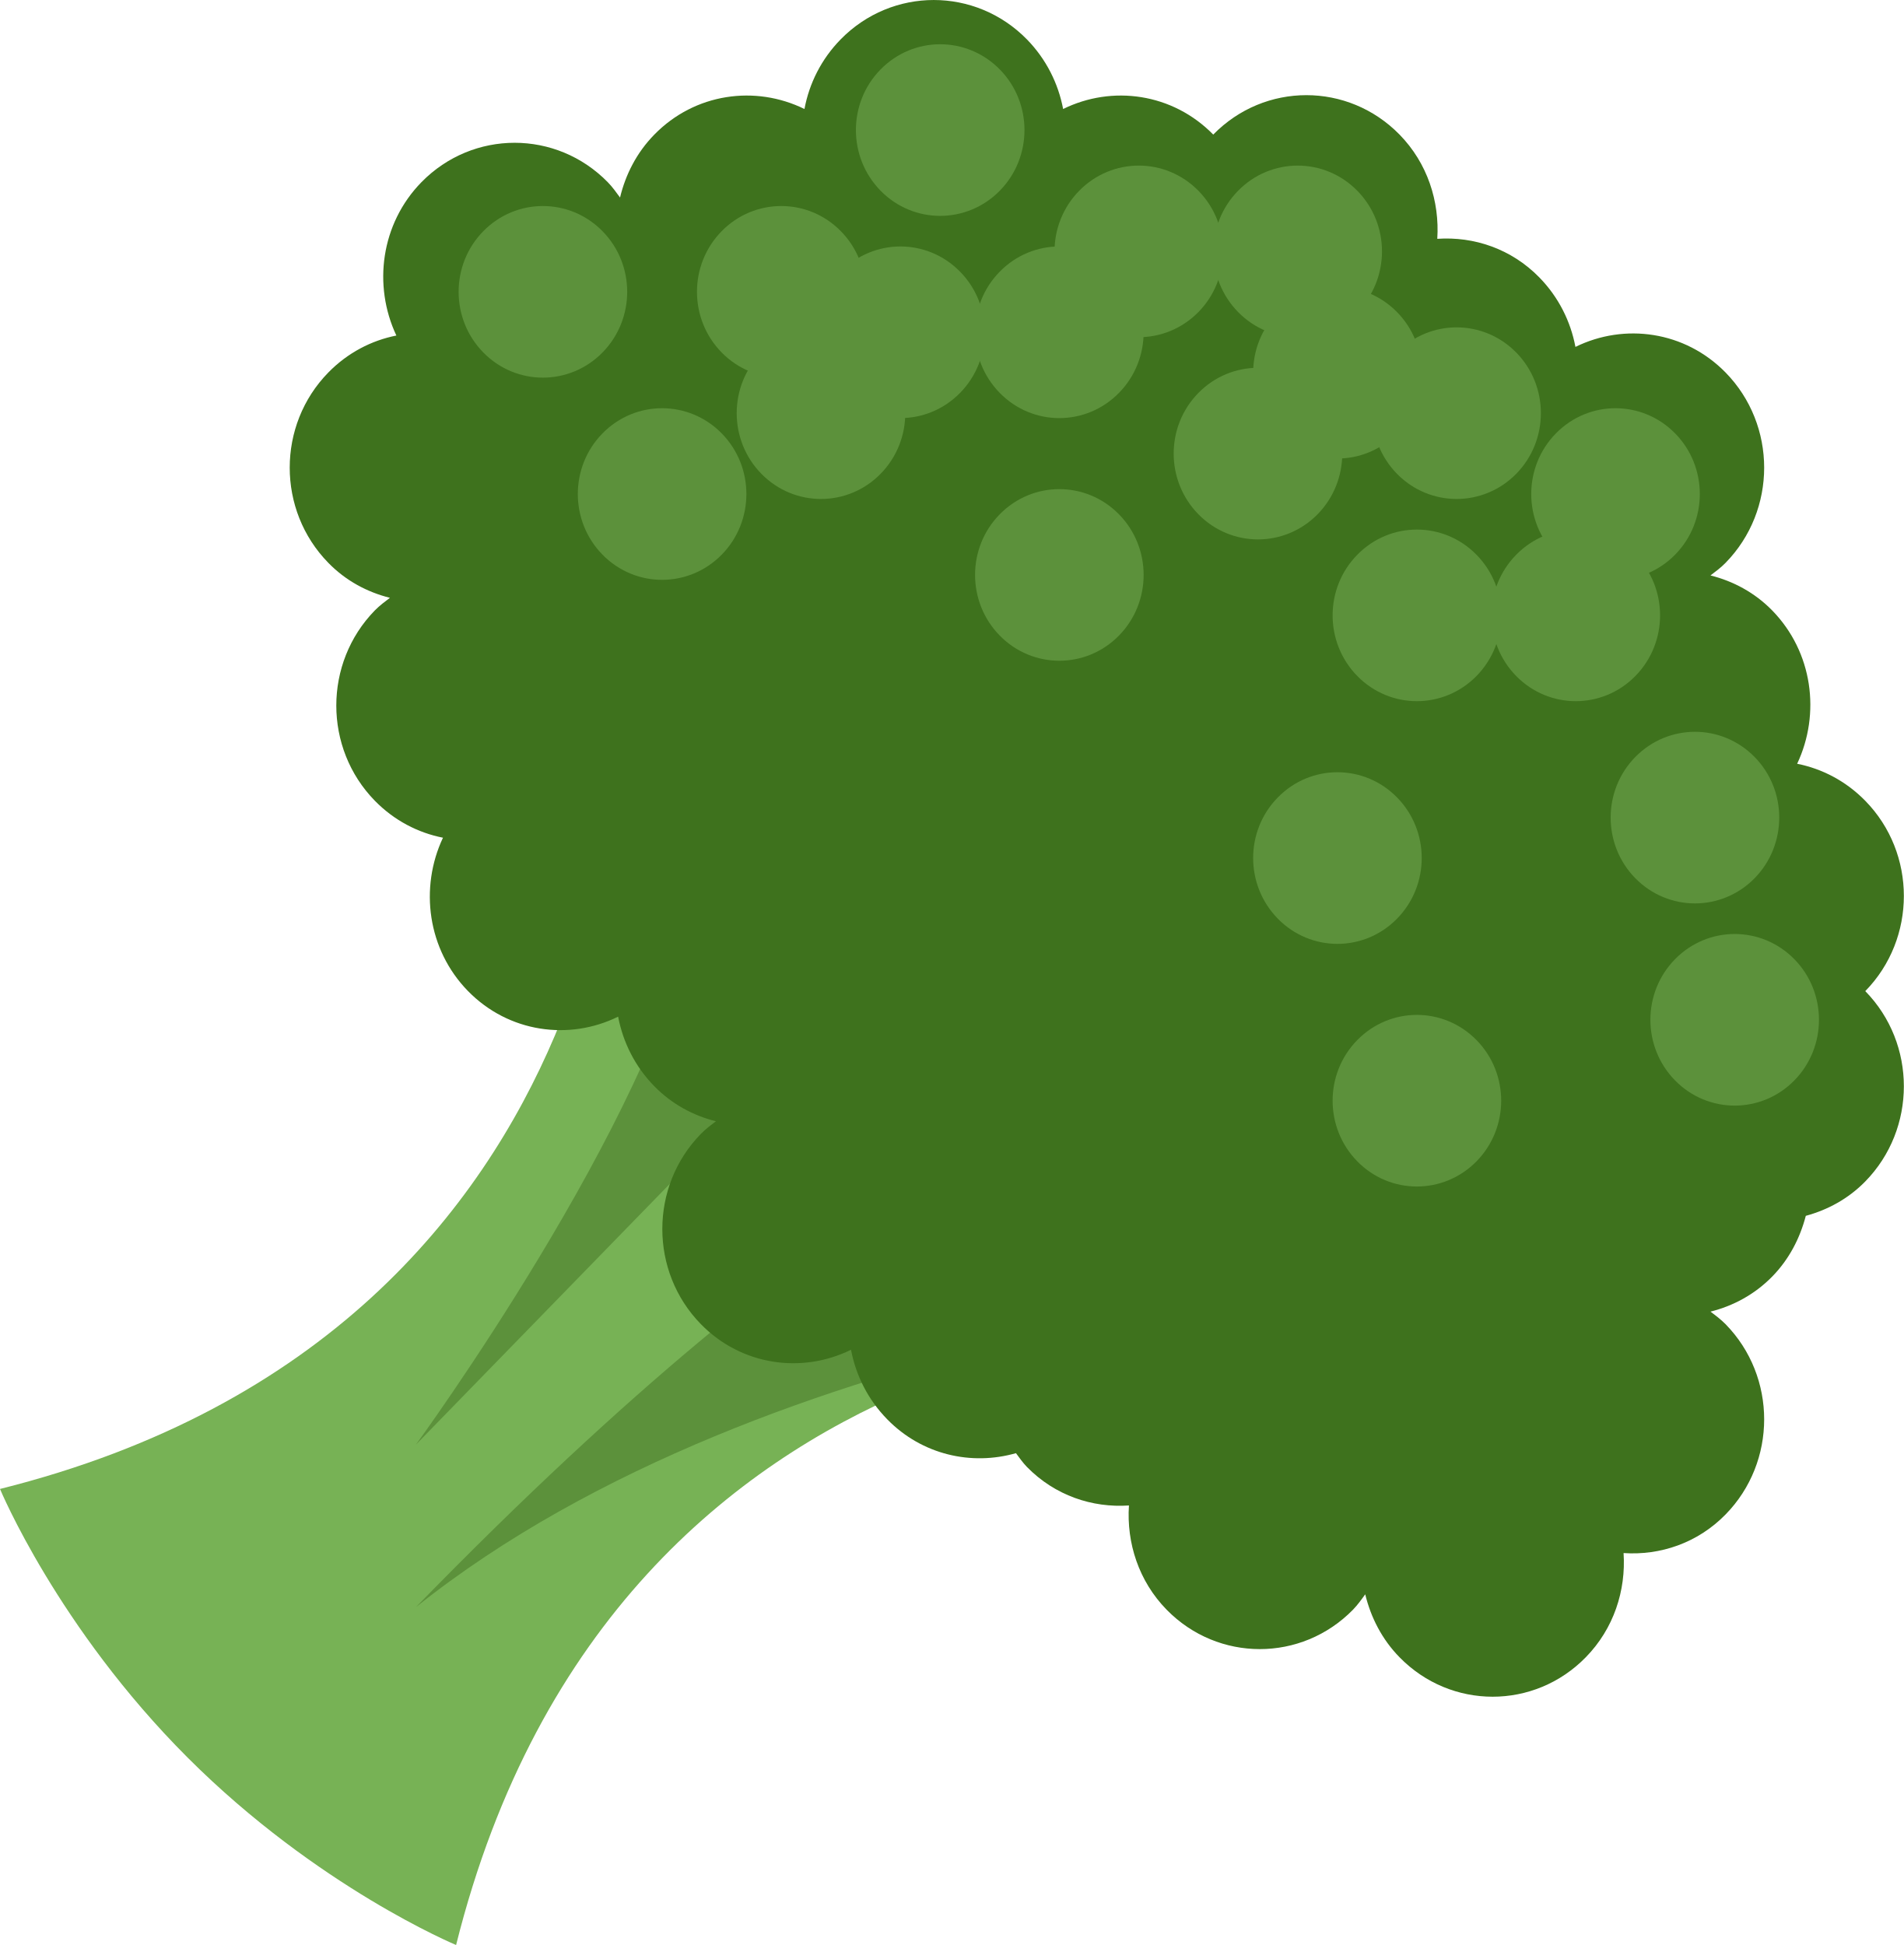
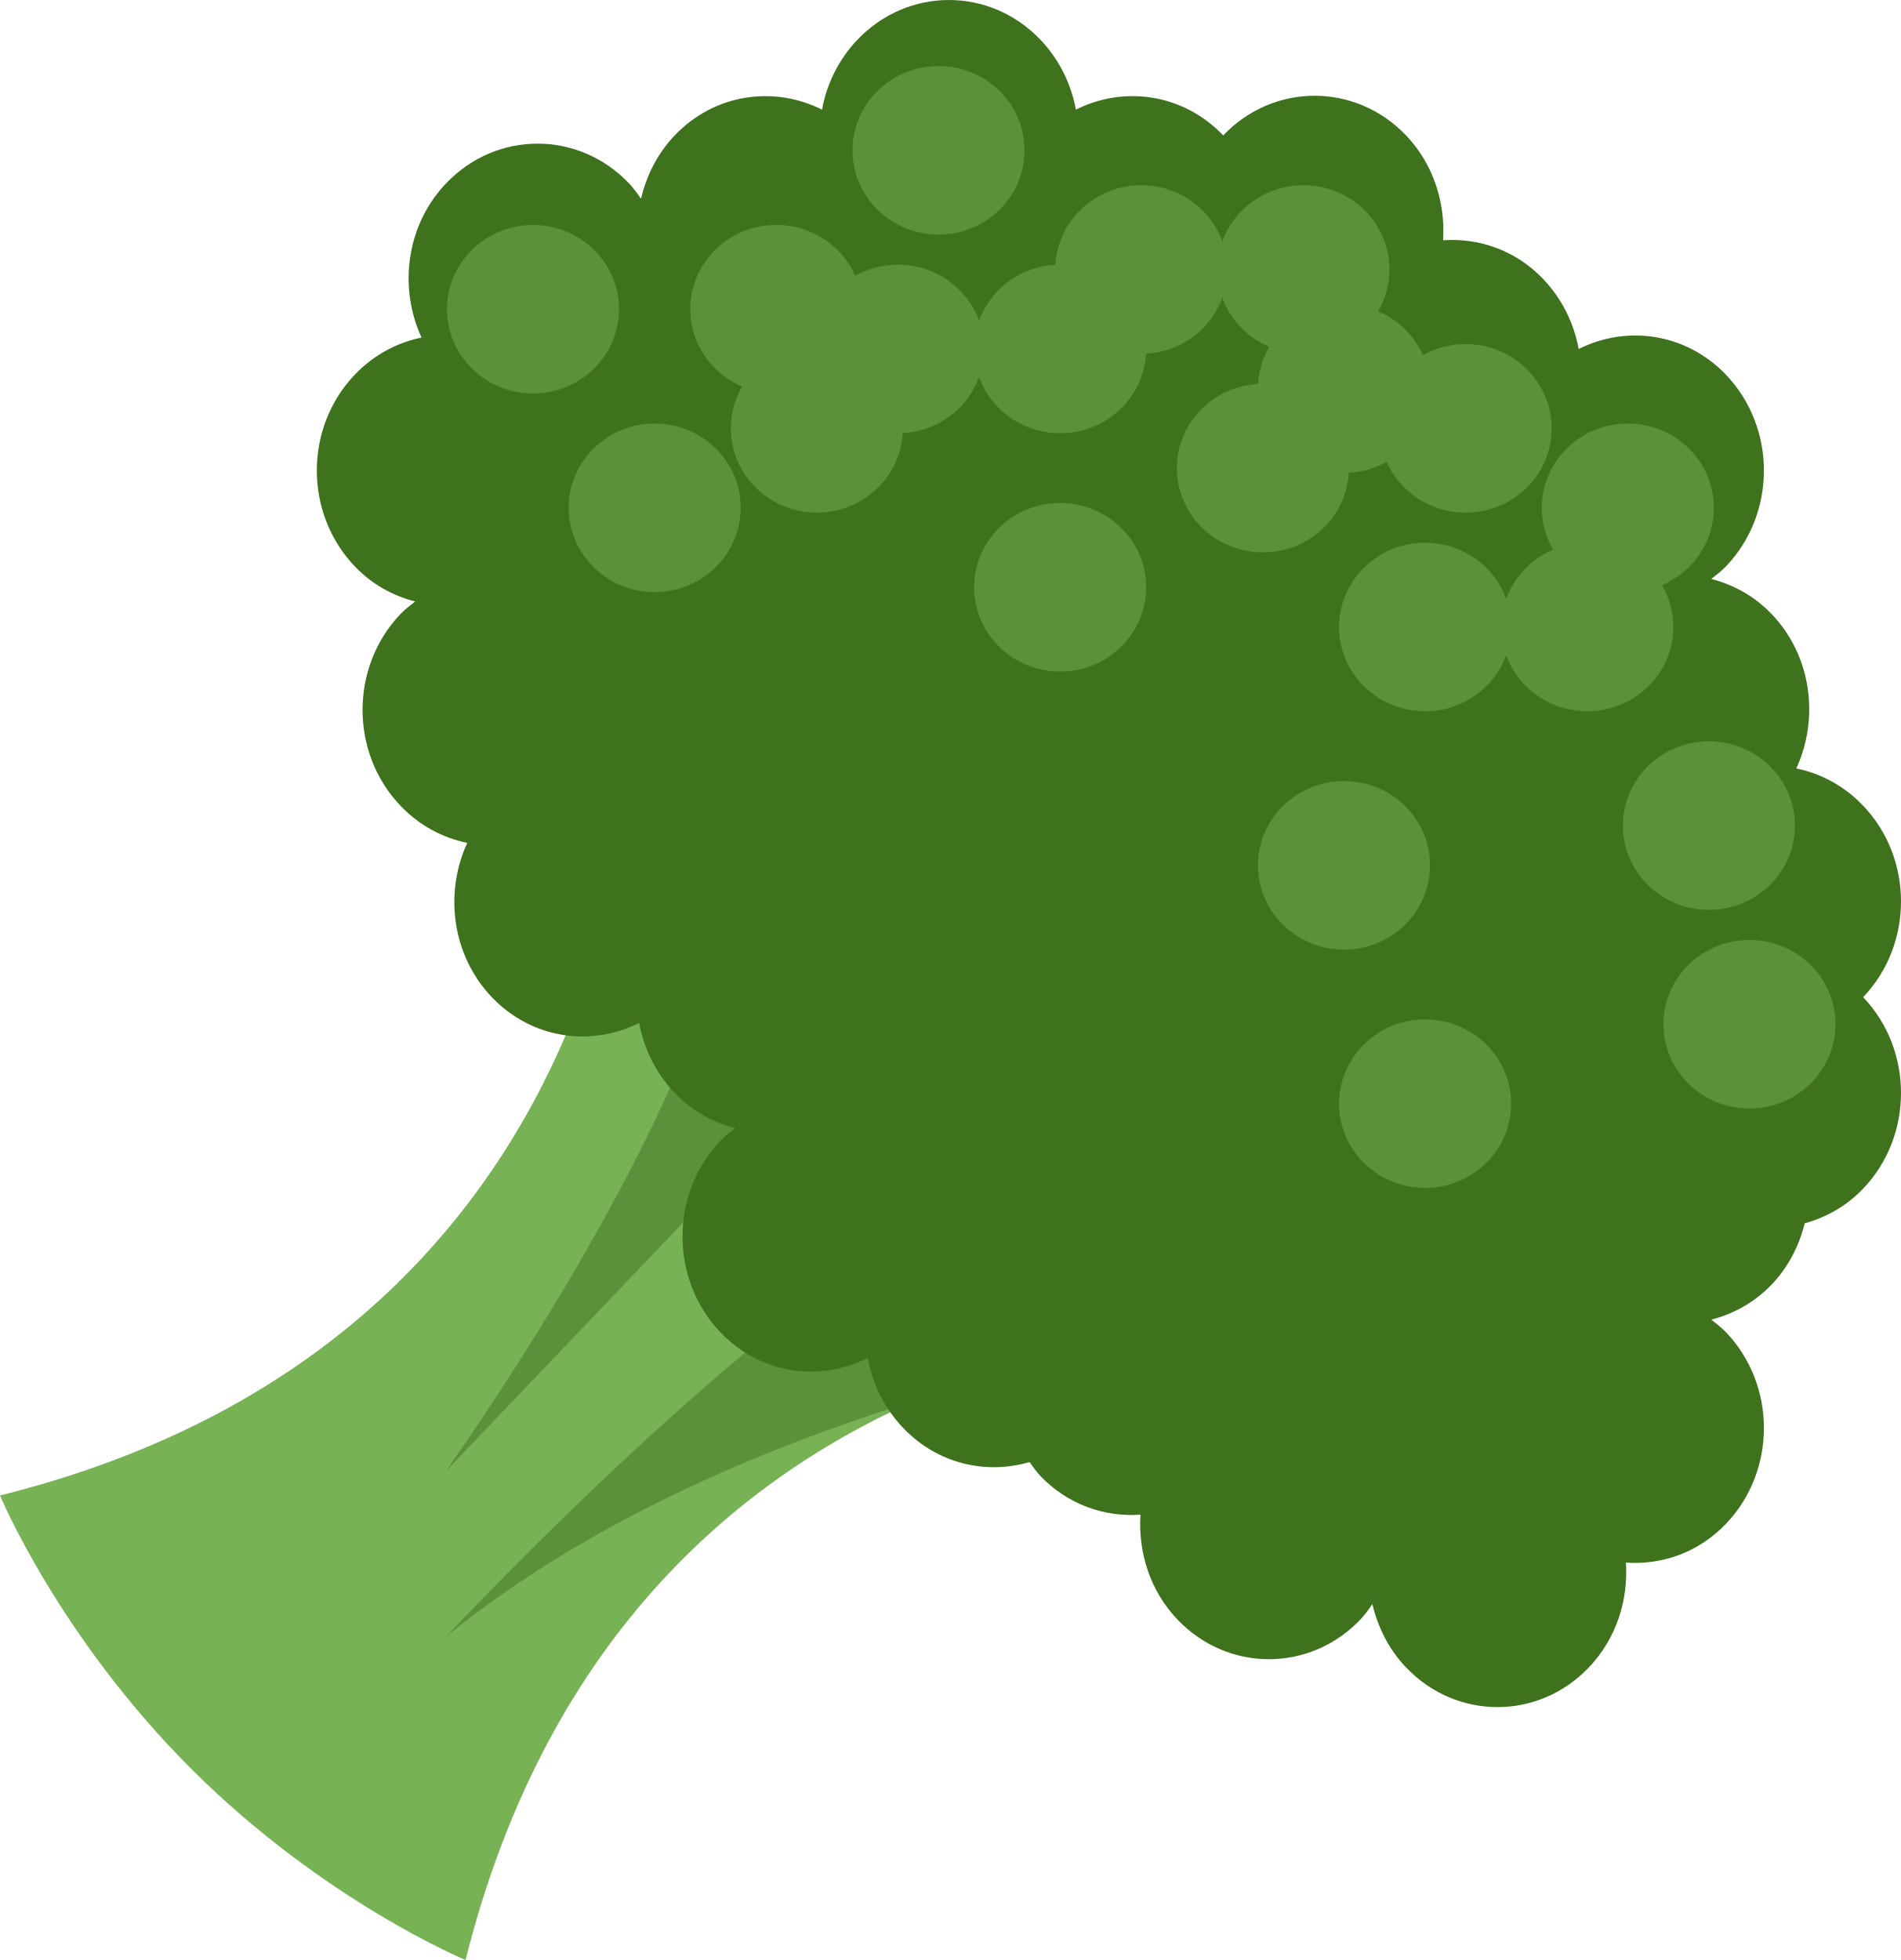
- <svg xmlns="http://www.w3.org/2000/svg" width="46px" height="47px" viewBox="0 0 46 47" version="1.1">
+ <svg xmlns="http://www.w3.org/2000/svg" width="97px" height="100px" viewBox="0 0 97 100" version="1.1">
  <defs />
-   <g id="Zilla-Slab/Lato" stroke="none" stroke-width="1" fill="none" fill-rule="evenodd">
-     <g id="⟶-Questions" transform="translate(-165, -439)" fill-rule="nonzero">
-       <g id="Grid" transform="translate(35, 204)">
-         <g id="8" transform="translate(106, 212)">
-           <g id="broccoli" transform="translate(24, 23)">
-             <path d="M30,31.939 L22.531,24.47 L15.061,17 C15.061,17 15.673,32.062 0,35.98 C0,35.98 1.391,39.329 4.532,42.47 C7.671,45.61 11.02,47 11.02,47 C14.939,31.327 30,31.939 30,31.939" id="Shape" fill="#77B255" />
-             <g id="Group" transform="translate(10, 21)" fill="#5C913B">
-               <path d="M6.74,1.147 C5.785,6.056 0.049,13.909 0.049,13.909 C0.049,13.909 7.695,6.056 11.518,2.128 C15.341,-1.798 6.74,1.147 6.74,1.147" id="Shape" />
-               <path d="M22.986,9.982 C22.986,9.982 8.652,10.963 0.05,17.835 C10.562,7.037 15.341,6.056 15.341,6.056 L22.986,9.982 Z" id="Shape" />
-             </g>
-             <path d="M39.228,37.529 C40.112,37.59 41.016,37.288 41.692,36.597 C42.936,35.327 42.936,33.268 41.692,31.998 C41.579,31.883 41.453,31.789 41.328,31.695 C41.874,31.558 42.392,31.283 42.818,30.849 C43.23,30.428 43.491,29.917 43.631,29.38 C44.156,29.238 44.656,28.97 45.068,28.549 C46.311,27.279 46.311,25.219 45.068,23.95 C46.311,22.68 46.311,20.62 45.068,19.351 C44.601,18.874 44.026,18.576 43.422,18.456 C43.993,17.246 43.8,15.755 42.818,14.75 C42.392,14.315 41.873,14.042 41.328,13.905 C41.453,13.81 41.579,13.717 41.692,13.601 C42.936,12.33 42.936,10.272 41.692,9.001 C40.709,7.998 39.25,7.8 38.065,8.383 C37.949,7.767 37.658,7.179 37.191,6.702 C36.515,6.011 35.611,5.71 34.727,5.771 C34.785,4.867 34.491,3.943 33.815,3.252 C32.572,1.982 30.556,1.982 29.314,3.252 C28.331,2.249 26.871,2.051 25.687,2.634 C25.57,2.017 25.278,1.429 24.812,0.952 C23.569,-0.317 21.553,-0.317 20.311,0.952 C19.844,1.429 19.552,2.017 19.437,2.634 C18.251,2.051 16.791,2.249 15.81,3.252 C15.384,3.687 15.115,4.216 14.981,4.773 C14.888,4.646 14.797,4.517 14.684,4.402 C13.442,3.133 11.426,3.133 10.183,4.402 C9.201,5.406 9.007,6.898 9.577,8.108 C8.975,8.227 8.4,8.524 7.933,9.001 C6.689,10.272 6.689,12.33 7.933,13.601 C8.357,14.036 8.877,14.31 9.421,14.446 C9.296,14.541 9.17,14.635 9.057,14.75 C7.815,16.021 7.815,18.079 9.057,19.35 C9.524,19.827 10.1,20.124 10.703,20.243 C10.133,21.453 10.327,22.945 11.308,23.949 C12.291,24.953 13.751,25.151 14.935,24.567 C15.052,25.184 15.343,25.772 15.81,26.249 C16.236,26.684 16.754,26.959 17.298,27.095 C17.173,27.19 17.049,27.282 16.935,27.399 C15.692,28.669 15.692,30.728 16.935,31.998 C17.917,33.002 19.377,33.2 20.562,32.616 C20.678,33.232 20.97,33.82 21.437,34.297 C22.279,35.159 23.475,35.422 24.547,35.115 C24.631,35.228 24.711,35.343 24.812,35.448 C25.488,36.139 26.392,36.44 27.277,36.379 C27.217,37.283 27.512,38.207 28.188,38.898 C29.431,40.167 31.446,40.167 32.69,38.898 C32.803,38.781 32.894,38.654 32.986,38.526 C33.121,39.082 33.389,39.612 33.815,40.047 C35.057,41.318 37.073,41.318 38.315,40.047 C38.992,39.356 39.288,38.433 39.228,37.529" id="Shape" fill="#3E721D" />
-             <g id="Group" transform="translate(11, 1)" fill="#5C913B">
-               <path d="M3.557,7.518 C2.761,8.328 1.472,8.328 0.678,7.518 C-0.118,6.708 -0.118,5.395 0.678,4.586 C1.472,3.776 2.761,3.776 3.557,4.586 C4.353,5.395 4.353,6.708 3.557,7.518" id="Shape" />
-               <path d="M9.316,7.518 C8.521,8.328 7.231,8.328 6.437,7.518 C5.641,6.708 5.641,5.395 6.437,4.586 C7.231,3.776 8.521,3.776 9.316,4.586 C10.112,5.395 10.112,6.708 9.316,7.518" id="Shape" />
-               <path d="M13.156,3.609 C12.36,4.419 11.071,4.419 10.277,3.609 C9.481,2.799 9.481,1.486 10.277,0.677 C11.071,-0.133 12.36,-0.133 13.156,0.677 C13.952,1.486 13.952,2.799 13.156,3.609" id="Shape" />
-               <path d="M17.955,6.541 C17.159,7.351 15.87,7.351 15.076,6.541 C14.28,5.73 14.28,4.418 15.076,3.609 C15.87,2.799 17.159,2.799 17.955,3.609 C18.751,4.418 18.751,5.731 17.955,6.541" id="Shape" />
-               <path d="M21.794,6.541 C20.999,7.351 19.709,7.351 18.915,6.541 C18.119,5.73 18.119,4.418 18.915,3.609 C19.709,2.799 20.999,2.799 21.794,3.609 C22.59,4.418 22.59,5.731 21.794,6.541" id="Shape" />
-               <path d="M22.754,9.472 C21.959,10.283 20.669,10.283 19.875,9.472 C19.079,8.662 19.079,7.35 19.875,6.541 C20.669,5.731 21.959,5.731 22.754,6.541 C23.55,7.35 23.55,8.662 22.754,9.472" id="Shape" />
-               <path d="M25.634,10.45 C24.838,11.26 23.549,11.26 22.754,10.45 C21.959,9.64 21.959,8.327 22.754,7.518 C23.549,6.708 24.838,6.708 25.634,7.518 C26.429,8.327 26.429,9.64 25.634,10.45" id="Shape" />
-               <path d="M29.473,12.404 C28.677,13.214 27.388,13.214 26.594,12.404 C25.798,11.594 25.798,10.281 26.594,9.472 C27.388,8.662 28.677,8.662 29.473,9.472 C30.269,10.281 30.269,11.594 29.473,12.404" id="Shape" />
-               <path d="M28.513,15.336 C27.718,16.146 26.428,16.146 25.634,15.336 C24.838,14.526 24.838,13.213 25.634,12.405 C26.428,11.594 27.718,11.594 28.513,12.405 C29.309,13.213 29.309,14.526 28.513,15.336" id="Shape" />
-               <path d="M31.393,20.223 C30.597,21.033 29.308,21.033 28.513,20.223 C27.717,19.413 27.717,18.1 28.513,17.291 C29.308,16.481 30.597,16.481 31.393,17.291 C32.188,18.1 32.188,19.413 31.393,20.223" id="Shape" />
-               <path d="M32.353,25.109 C31.557,25.919 30.268,25.919 29.473,25.109 C28.677,24.299 28.677,22.986 29.473,22.177 C30.268,21.367 31.557,21.367 32.353,22.177 C33.148,22.986 33.148,24.299 32.353,25.109" id="Shape" />
-               <path d="M24.674,15.336 C23.878,16.146 22.589,16.146 21.795,15.336 C20.999,14.526 20.999,13.213 21.795,12.405 C22.589,11.594 23.878,11.594 24.674,12.405 C25.47,13.213 25.47,14.526 24.674,15.336" id="Shape" />
-               <path d="M20.835,11.427 C20.039,12.237 18.75,12.237 17.955,11.427 C17.159,10.616 17.159,9.304 17.955,8.495 C18.75,7.685 20.039,7.685 20.835,8.495 C21.63,9.304 21.63,10.616 20.835,11.427" id="Shape" />
-               <path d="M16.035,8.495 C15.24,9.306 13.95,9.306 13.156,8.495 C12.36,7.685 12.36,6.372 13.156,5.564 C13.95,4.753 15.24,4.753 16.035,5.564 C16.831,6.372 16.831,7.685 16.035,8.495" id="Shape" />
-               <path d="M10.276,10.45 C9.481,11.26 8.191,11.26 7.397,10.45 C6.601,9.64 6.601,8.327 7.397,7.518 C8.191,6.708 9.481,6.708 10.276,7.518 C11.072,8.327 11.072,9.64 10.276,10.45" id="Shape" />
-               <path d="M12.196,8.495 C11.4,9.306 10.111,9.306 9.317,8.495 C8.521,7.685 8.521,6.372 9.317,5.564 C10.111,4.753 11.4,4.753 12.196,5.564 C12.992,6.372 12.992,7.685 12.196,8.495" id="Shape" />
-               <path d="M6.437,12.404 C5.641,13.214 4.352,13.214 3.558,12.404 C2.762,11.594 2.762,10.281 3.558,9.472 C4.352,8.662 5.641,8.662 6.437,9.472 C7.233,10.281 7.233,11.594 6.437,12.404" id="Shape" />
-               <path d="M16.035,14.359 C15.24,15.169 13.95,15.169 13.156,14.359 C12.36,13.549 12.36,12.236 13.156,11.427 C13.95,10.617 15.24,10.617 16.035,11.427 C16.831,12.236 16.831,13.549 16.035,14.359" id="Shape" />
-               <path d="M22.754,21.2 C21.959,22.011 20.669,22.011 19.875,21.2 C19.079,20.39 19.079,19.077 19.875,18.269 C20.669,17.458 21.959,17.458 22.754,18.269 C23.55,19.077 23.55,20.39 22.754,21.2" id="Shape" />
-               <path d="M24.674,27.064 C23.878,27.874 22.589,27.874 21.795,27.064 C20.999,26.254 20.999,24.941 21.795,24.132 C22.589,23.322 23.878,23.322 24.674,24.132 C25.47,24.941 25.47,26.254 24.674,27.064" id="Shape" />
-             </g>
-           </g>
+   <g id="Icons" stroke="none" stroke-width="1" fill="none" fill-rule="evenodd">
+     <g id="Artboard" transform="translate(-76, -701)" fill-rule="nonzero">
+       <g id="broccoli" transform="translate(76, 701)">
+         <path d="M64.667,67.612 L48.567,51.549 L32.464,35.484 C32.464,35.484 33.785,67.875 0,76.3 C0,76.3 2.999,83.503 9.769,90.257 C16.535,97.011 23.755,100 23.755,100 C32.203,66.294 64.667,67.612 64.667,67.612" id="Shape" fill="#77B255" />
+         <g id="Group" transform="translate(22.63333, 45.16129)" fill="#5C913B">
+           <path d="M14.212,2.467 C12.198,13.023 0.104,29.912 0.104,29.912 C0.104,29.912 16.226,13.023 24.289,4.577 C32.349,-3.866 14.212,2.467 14.212,2.467" id="Shape" />
+           <path d="M48.471,21.467 C48.471,21.467 18.244,23.577 0.105,38.356 C22.272,15.134 32.349,13.024 32.349,13.024 L48.471,21.467 Z" id="Shape" />
+         </g>
+         <path d="M82.964,79.724 C84.797,79.853 86.669,79.212 88.071,77.743 C90.649,75.046 90.649,70.671 88.071,67.974 C87.837,67.729 87.576,67.531 87.318,67.329 C88.447,67.039 89.522,66.455 90.404,65.533 C91.259,64.638 91.8,63.553 92.089,62.413 C93.178,62.111 94.214,61.541 95.068,60.646 C97.644,57.949 97.644,53.574 95.068,50.876 C97.644,48.179 97.644,43.804 95.068,41.107 C94.101,40.094 92.908,39.46 91.657,39.207 C92.839,36.636 92.441,33.468 90.404,31.334 C89.522,30.41 88.447,29.829 87.317,29.538 C87.576,29.337 87.837,29.138 88.071,28.894 C90.649,26.194 90.649,21.821 88.071,19.121 C86.034,16.991 83.01,16.571 80.553,17.808 C80.314,16.499 79.709,15.25 78.742,14.236 C77.34,12.768 75.468,12.129 73.635,12.259 C73.756,10.339 73.146,8.376 71.744,6.908 C69.169,4.211 64.991,4.211 62.415,6.908 C60.379,4.778 57.353,4.357 54.898,5.595 C54.656,4.285 54.052,3.036 53.084,2.023 C50.509,-0.674 46.331,-0.674 43.755,2.023 C42.788,3.036 42.183,4.285 41.944,5.595 C39.487,4.357 36.461,4.778 34.427,6.908 C33.544,7.832 32.987,8.957 32.709,10.14 C32.516,9.87 32.327,9.596 32.093,9.352 C29.518,6.654 25.34,6.654 22.765,9.352 C20.728,11.484 20.327,14.653 21.509,17.223 C20.261,17.477 19.068,18.107 18.1,19.12 C15.522,21.82 15.522,26.193 18.1,28.893 C18.98,29.817 20.057,30.398 21.184,30.689 C20.926,30.89 20.665,31.089 20.431,31.333 C17.856,34.033 17.856,38.406 20.431,41.106 C21.399,42.119 22.591,42.75 23.842,43.003 C22.66,45.573 23.062,48.742 25.095,50.875 C27.132,53.008 30.158,53.429 32.613,52.188 C32.855,53.498 33.46,54.747 34.427,55.76 C35.309,56.684 36.384,57.269 37.511,57.559 C37.252,57.761 36.994,57.956 36.758,58.204 C34.182,60.901 34.182,65.276 36.758,67.973 C38.794,70.106 41.82,70.527 44.275,69.286 C44.517,70.596 45.122,71.845 46.089,72.858 C47.834,74.689 50.314,75.247 52.534,74.594 C52.71,74.836 52.875,75.081 53.084,75.302 C54.486,76.77 56.36,77.409 58.194,77.28 C58.07,79.2 58.68,81.163 60.082,82.631 C62.657,85.328 66.835,85.328 69.413,82.631 C69.647,82.383 69.837,82.113 70.026,81.842 C70.307,83.022 70.862,84.148 71.744,85.072 C74.32,87.772 78.497,87.772 81.073,85.072 C82.474,83.604 83.088,81.644 82.964,79.724" id="Shape" fill="#3E721D" />
+         <g id="Group" transform="translate(22.63333, 3.225806)" fill="#5C913B">
+           <path d="M7.667,15.59 C5.952,17.27 3.173,17.27 1.461,15.59 C-0.255,13.91 -0.255,11.188 1.461,9.511 C3.173,7.83 5.952,7.83 7.667,9.511 C9.383,11.188 9.383,13.91 7.667,15.59" id="Shape" />
+           <path d="M20.082,15.59 C18.367,17.27 15.588,17.27 13.875,15.59 C12.16,13.91 12.16,11.188 13.875,9.511 C15.588,7.83 18.367,7.83 20.082,9.511 C21.797,11.188 21.797,13.91 20.082,15.59" id="Shape" />
+           <path d="M28.359,7.484 C26.644,9.164 23.865,9.164 22.152,7.484 C20.437,5.804 20.437,3.082 22.152,1.404 C23.865,-0.276 26.644,-0.276 28.359,1.404 C30.074,3.081 30.074,5.804 28.359,7.484" id="Shape" />
+           <path d="M38.703,13.564 C36.987,15.244 34.209,15.244 32.496,13.564 C30.781,11.883 30.781,9.161 32.496,7.484 C34.209,5.804 36.987,5.804 38.703,7.484 C40.418,9.161 40.418,11.884 38.703,13.564" id="Shape" />
+           <path d="M46.979,13.564 C45.264,15.244 42.485,15.244 40.772,13.564 C39.057,11.883 39.057,9.161 40.772,7.484 C42.485,5.804 45.264,5.804 46.979,7.484 C48.694,9.161 48.694,11.884 46.979,13.564" id="Shape" />
+           <path d="M49.048,19.643 C47.333,21.324 44.554,21.324 42.842,19.643 C41.126,17.963 41.126,15.241 42.842,13.564 C44.554,11.884 47.333,11.884 49.048,13.564 C50.764,15.241 50.764,17.963 49.048,19.643" id="Shape" />
+           <path d="M55.255,21.67 C53.54,23.35 50.761,23.35 49.048,21.67 C47.333,19.99 47.333,17.268 49.048,15.59 C50.761,13.91 53.54,13.91 55.255,15.59 C56.97,17.268 56.97,19.99 55.255,21.67" id="Shape" />
+           <path d="M63.531,25.723 C61.816,27.403 59.037,27.403 57.324,25.723 C55.609,24.043 55.609,21.321 57.324,19.643 C59.037,17.963 61.816,17.963 63.531,19.643 C65.246,21.321 65.246,24.043 63.531,25.723" id="Shape" />
+           <path d="M61.462,31.803 C59.747,33.483 56.968,33.483 55.255,31.803 C53.54,30.123 53.54,27.401 55.255,25.724 C56.968,24.043 59.747,24.043 61.462,25.724 C63.177,27.401 63.177,30.123 61.462,31.803" id="Shape" />
+           <path d="M67.669,41.937 C65.953,43.617 63.174,43.617 61.462,41.937 C59.747,40.256 59.747,37.534 61.462,35.857 C63.174,34.177 65.953,34.177 67.669,35.857 C69.384,37.534 69.384,40.257 67.669,41.937" id="Shape" />
+           <path d="M69.738,52.07 C68.022,53.75 65.243,53.75 63.531,52.07 C61.816,50.389 61.816,47.667 63.531,45.99 C65.243,44.31 68.022,44.31 69.738,45.99 C71.453,47.667 71.453,50.39 69.738,52.07" id="Shape" />
+           <path d="M53.186,31.803 C51.471,33.483 48.692,33.483 46.98,31.803 C45.264,30.123 45.264,27.401 46.98,25.724 C48.692,24.043 51.471,24.043 53.186,25.724 C54.902,27.401 54.902,30.123 53.186,31.803" id="Shape" />
+           <path d="M44.91,23.696 C43.195,25.376 40.416,25.376 38.703,23.696 C36.988,22.016 36.988,19.294 38.703,17.616 C40.416,15.936 43.195,15.936 44.91,17.616 C46.625,19.294 46.625,22.016 44.91,23.696" id="Shape" />
+           <path d="M34.565,17.617 C32.85,19.297 30.071,19.297 28.358,17.617 C26.643,15.937 26.643,13.215 28.358,11.537 C30.071,9.857 32.85,9.857 34.565,11.537 C36.28,13.215 36.28,15.937 34.565,17.617" id="Shape" />
+           <path d="M22.151,21.67 C20.436,23.35 17.657,23.35 15.945,21.67 C14.229,19.99 14.229,17.268 15.945,15.59 C17.657,13.91 20.436,13.91 22.151,15.59 C23.866,17.268 23.866,19.99 22.151,21.67" id="Shape" />
+           <path d="M26.29,17.617 C24.574,19.297 21.795,19.297 20.083,17.617 C18.368,15.937 18.368,13.215 20.083,11.537 C21.795,9.857 24.574,9.857 26.29,11.537 C28.005,13.215 28.005,15.937 26.29,17.617" id="Shape" />
+           <path d="M13.875,25.723 C12.16,27.403 9.381,27.403 7.669,25.723 C5.953,24.043 5.953,21.321 7.669,19.643 C9.381,17.963 12.16,17.963 13.875,19.643 C15.59,21.321 15.59,24.043 13.875,25.723" id="Shape" />
+           <path d="M34.565,29.777 C32.85,31.457 30.071,31.457 28.358,29.777 C26.643,28.096 26.643,25.374 28.358,23.697 C30.071,22.017 32.85,22.017 34.565,23.697 C36.28,25.374 36.28,28.096 34.565,29.777" id="Shape" />
+           <path d="M49.048,43.964 C47.333,45.644 44.554,45.644 42.842,43.964 C41.126,42.284 41.126,39.562 42.842,37.884 C44.554,36.204 47.333,36.204 49.048,37.884 C50.764,39.562 50.764,42.284 49.048,43.964" id="Shape" />
+           <path d="M53.186,56.123 C51.471,57.804 48.692,57.804 46.98,56.123 C45.264,54.443 45.264,51.721 46.98,50.044 C48.692,48.363 51.471,48.363 53.186,50.044 C54.902,51.721 54.902,54.443 53.186,56.123" id="Shape" />
        </g>
      </g>
    </g>
  </g>
</svg>
